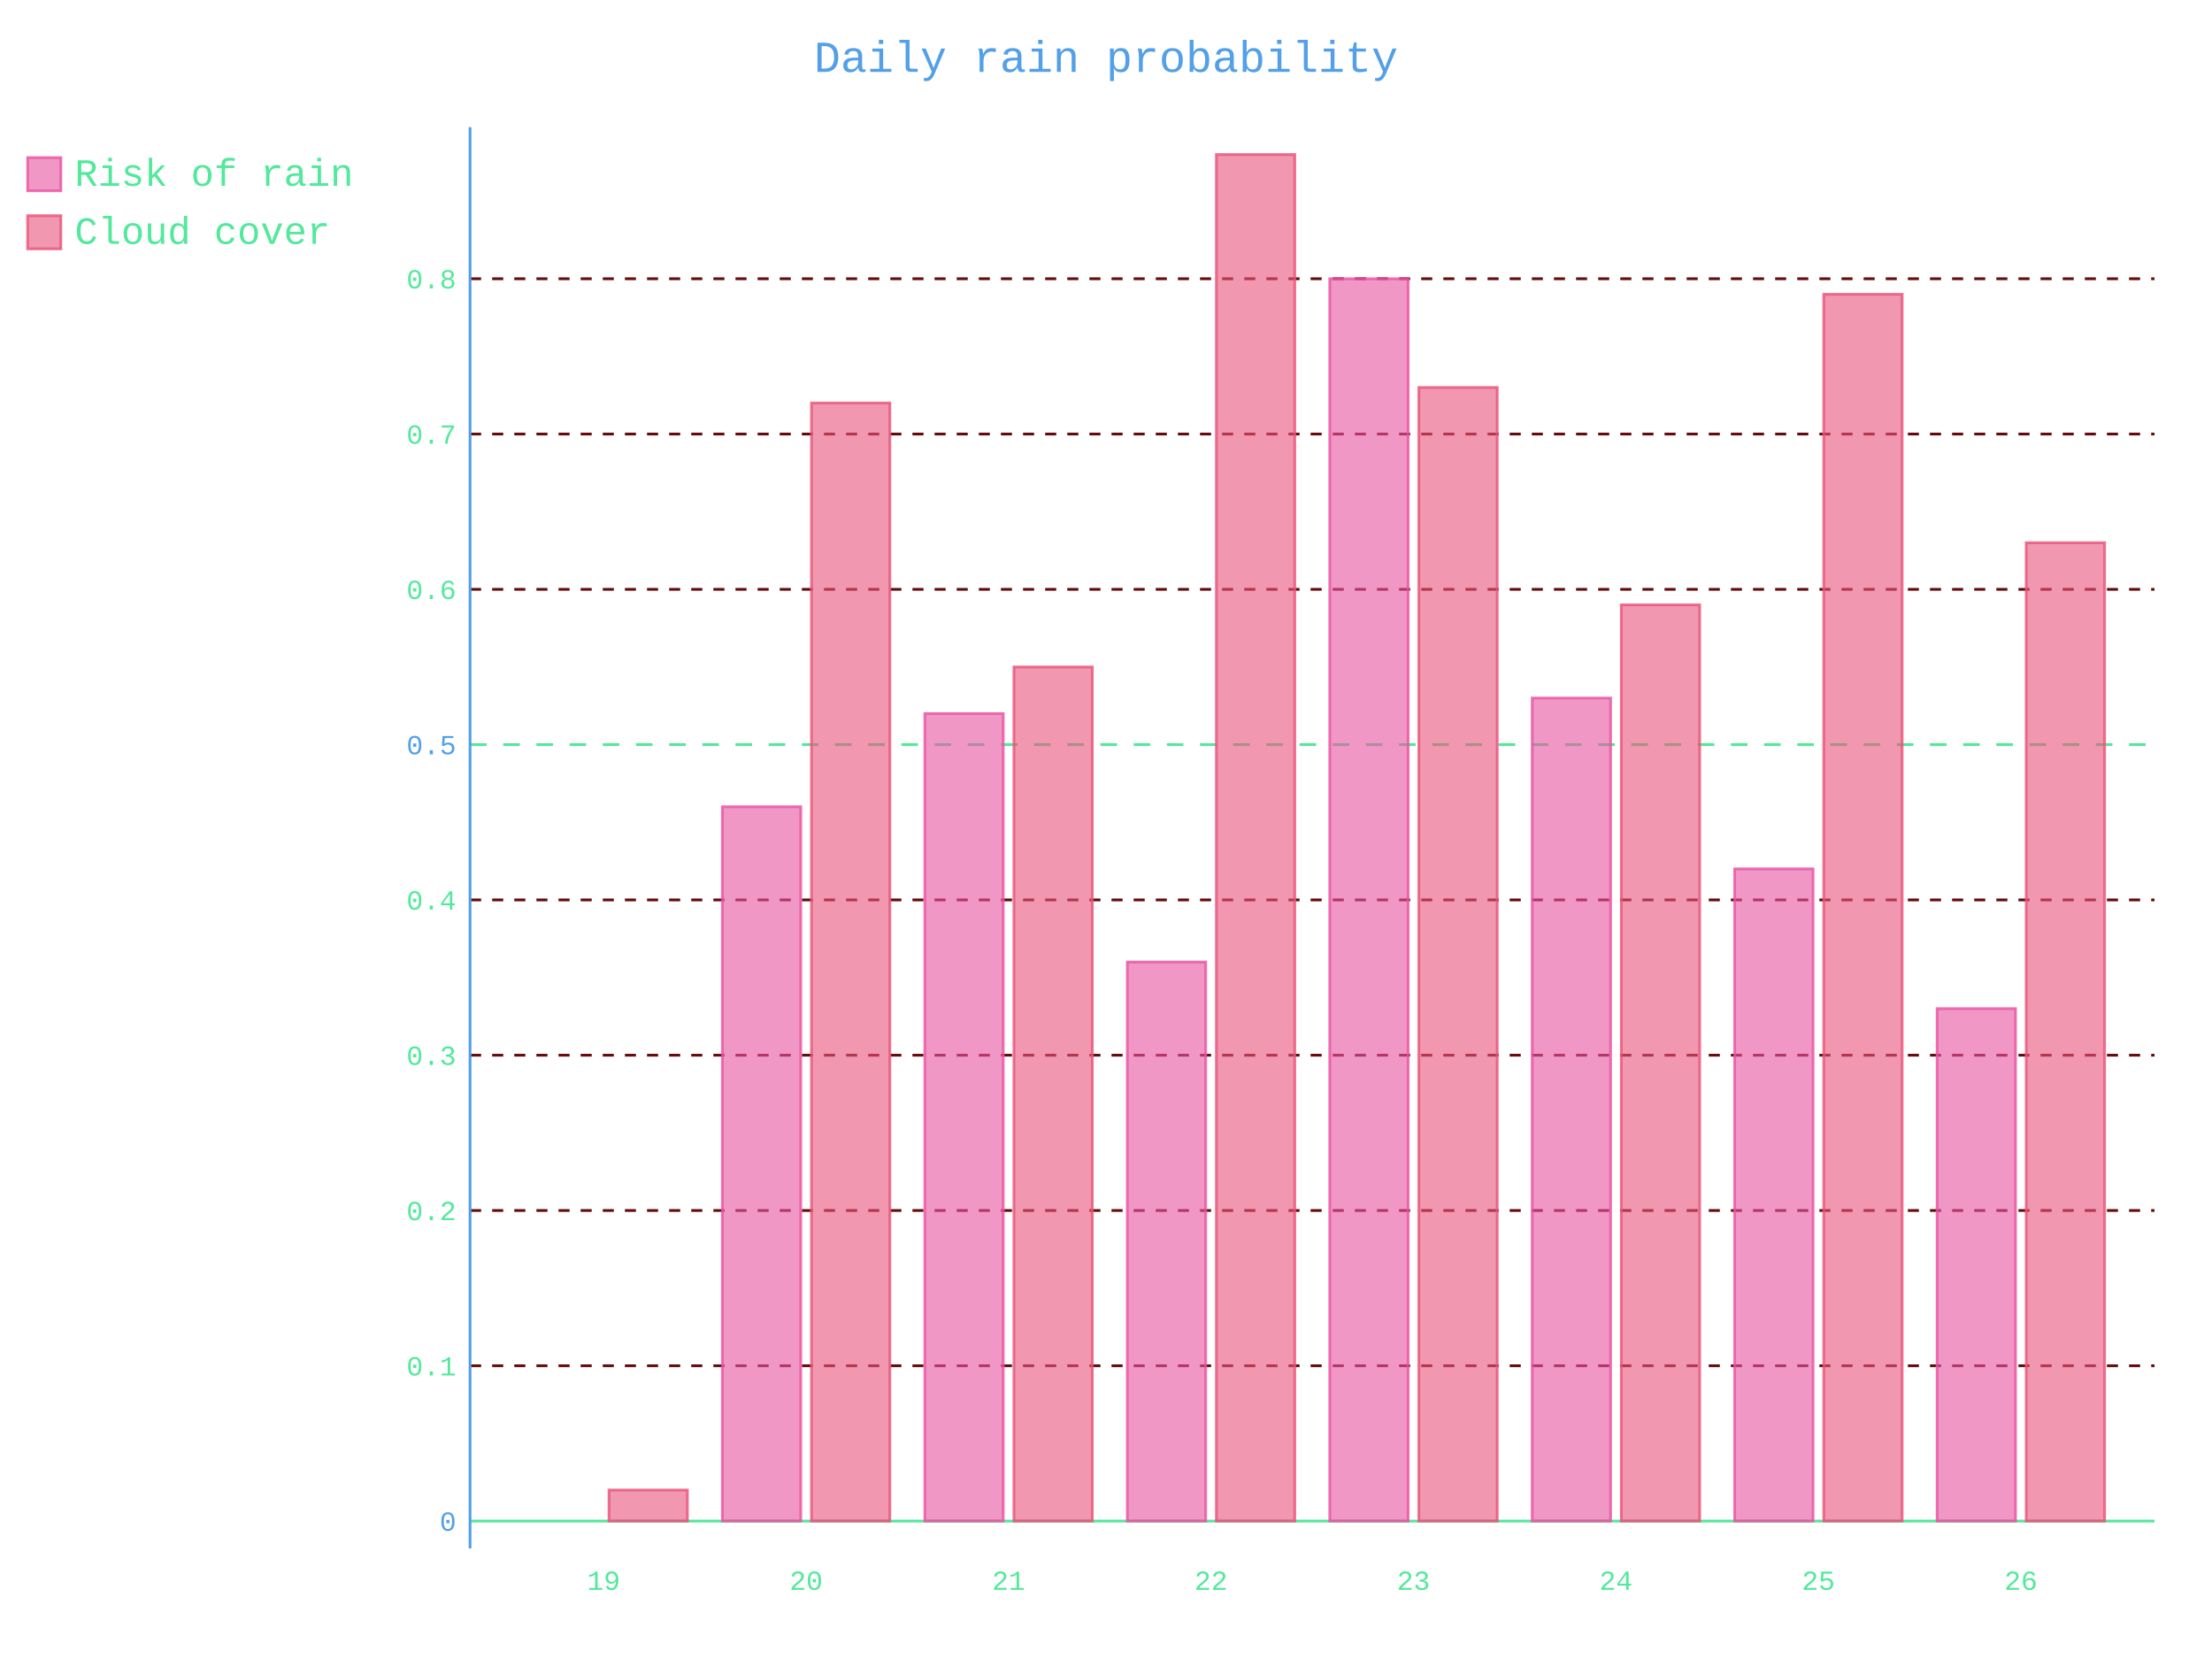
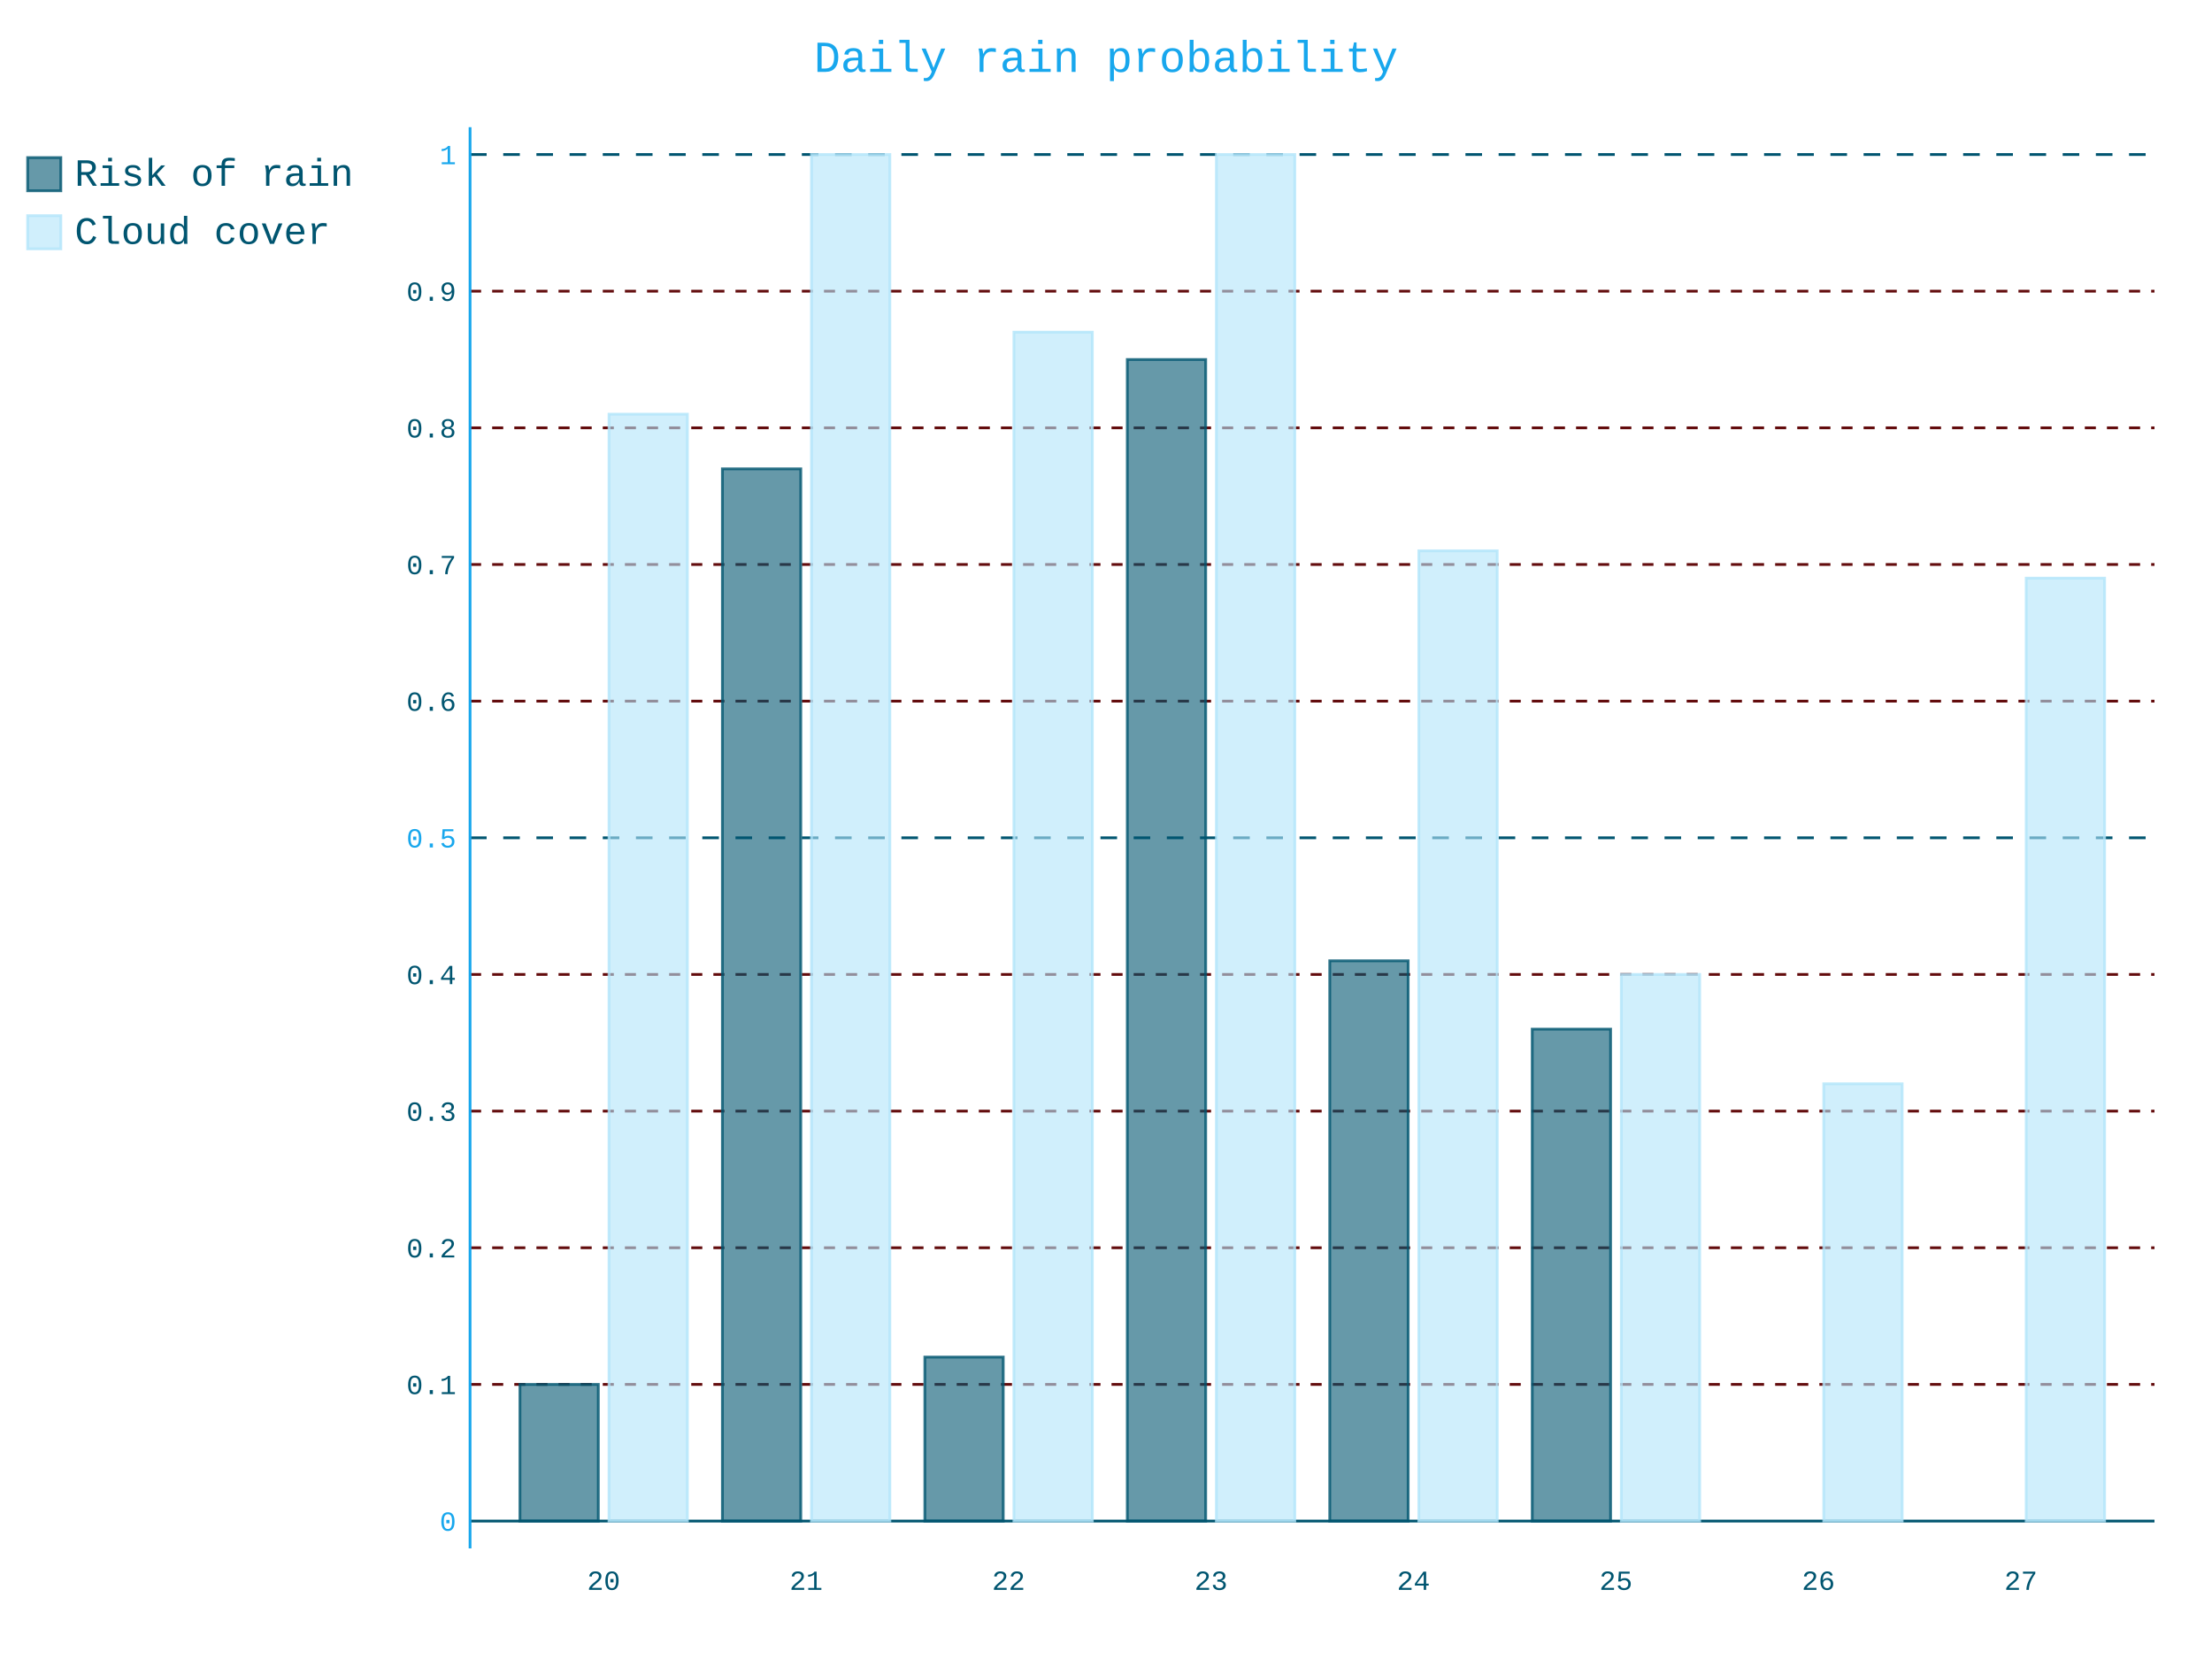
- <svg xmlns="http://www.w3.org/2000/svg" class="pygal-chart" id="chart-e23b78a1-6410-49a6-a2d5-4ab13b6f5ebd" viewBox="0 0 800 600">
+ <svg xmlns="http://www.w3.org/2000/svg" id="chart-85369dc6-4a5b-49ab-974d-e2780ec87abc" class="pygal-chart" viewBox="0 0 800 600">
  <defs>
-     <style type="text/css">#chart-e23b78a1-6410-49a6-a2d5-4ab13b6f5ebd{-webkit-user-select:none;-webkit-font-smoothing:antialiased;font-family:Consolas,"Liberation Mono",Menlo,Courier,monospace}#chart-e23b78a1-6410-49a6-a2d5-4ab13b6f5ebd .title{font-family:Consolas,"Liberation Mono",Menlo,Courier,monospace;font-size:16px}#chart-e23b78a1-6410-49a6-a2d5-4ab13b6f5ebd .legends .legend text{font-family:Consolas,"Liberation Mono",Menlo,Courier,monospace;font-size:14px}#chart-e23b78a1-6410-49a6-a2d5-4ab13b6f5ebd .axis text{font-family:Consolas,"Liberation Mono",Menlo,Courier,monospace;font-size:10px}#chart-e23b78a1-6410-49a6-a2d5-4ab13b6f5ebd .axis text.major{font-family:Consolas,"Liberation Mono",Menlo,Courier,monospace;font-size:10px}#chart-e23b78a1-6410-49a6-a2d5-4ab13b6f5ebd .text-overlay text.value{font-family:Consolas,"Liberation Mono",Menlo,Courier,monospace;font-size:16px}#chart-e23b78a1-6410-49a6-a2d5-4ab13b6f5ebd .text-overlay text.label{font-family:Consolas,"Liberation Mono",Menlo,Courier,monospace;font-size:10px}#chart-e23b78a1-6410-49a6-a2d5-4ab13b6f5ebd .tooltip{font-family:Consolas,"Liberation Mono",Menlo,Courier,monospace;font-size:14px}#chart-e23b78a1-6410-49a6-a2d5-4ab13b6f5ebd text.no_data{font-family:Consolas,"Liberation Mono",Menlo,Courier,monospace;font-size:64px}
- #chart-e23b78a1-6410-49a6-a2d5-4ab13b6f5ebd{background-color:transparent}#chart-e23b78a1-6410-49a6-a2d5-4ab13b6f5ebd path,#chart-e23b78a1-6410-49a6-a2d5-4ab13b6f5ebd line,#chart-e23b78a1-6410-49a6-a2d5-4ab13b6f5ebd rect,#chart-e23b78a1-6410-49a6-a2d5-4ab13b6f5ebd circle{-webkit-transition:400ms ease-in;-moz-transition:400ms ease-in;transition:400ms ease-in}#chart-e23b78a1-6410-49a6-a2d5-4ab13b6f5ebd .graph &gt; .background{fill:transparent}#chart-e23b78a1-6410-49a6-a2d5-4ab13b6f5ebd .plot &gt; .background{fill:transparent}#chart-e23b78a1-6410-49a6-a2d5-4ab13b6f5ebd .graph{fill:#53E89B}#chart-e23b78a1-6410-49a6-a2d5-4ab13b6f5ebd text.no_data{fill:#53A0E8}#chart-e23b78a1-6410-49a6-a2d5-4ab13b6f5ebd .title{fill:#53A0E8}#chart-e23b78a1-6410-49a6-a2d5-4ab13b6f5ebd .legends .legend text{fill:#53E89B}#chart-e23b78a1-6410-49a6-a2d5-4ab13b6f5ebd .legends .legend:hover text{fill:#53A0E8}#chart-e23b78a1-6410-49a6-a2d5-4ab13b6f5ebd .axis .line{stroke:#53A0E8}#chart-e23b78a1-6410-49a6-a2d5-4ab13b6f5ebd .axis .guide.line{stroke:#630C0D}#chart-e23b78a1-6410-49a6-a2d5-4ab13b6f5ebd .axis .major.line{stroke:#53E89B}#chart-e23b78a1-6410-49a6-a2d5-4ab13b6f5ebd .axis text.major{fill:#53A0E8}#chart-e23b78a1-6410-49a6-a2d5-4ab13b6f5ebd .axis.y .guides:hover .guide.line,#chart-e23b78a1-6410-49a6-a2d5-4ab13b6f5ebd .line-graph .axis.x .guides:hover .guide.line,#chart-e23b78a1-6410-49a6-a2d5-4ab13b6f5ebd .stackedline-graph .axis.x .guides:hover .guide.line,#chart-e23b78a1-6410-49a6-a2d5-4ab13b6f5ebd .xy-graph .axis.x .guides:hover .guide.line{stroke:#53A0E8}#chart-e23b78a1-6410-49a6-a2d5-4ab13b6f5ebd .axis .guides:hover text{fill:#53A0E8}#chart-e23b78a1-6410-49a6-a2d5-4ab13b6f5ebd .reactive{fill-opacity:.6;stroke-opacity:.8}#chart-e23b78a1-6410-49a6-a2d5-4ab13b6f5ebd .ci{stroke:#53E89B}#chart-e23b78a1-6410-49a6-a2d5-4ab13b6f5ebd .reactive.active,#chart-e23b78a1-6410-49a6-a2d5-4ab13b6f5ebd .active .reactive{fill-opacity:.9;stroke-opacity:.9;stroke-width:4}#chart-e23b78a1-6410-49a6-a2d5-4ab13b6f5ebd .ci .reactive.active{stroke-width:1.5}#chart-e23b78a1-6410-49a6-a2d5-4ab13b6f5ebd .series text{fill:#53A0E8}#chart-e23b78a1-6410-49a6-a2d5-4ab13b6f5ebd .tooltip rect{fill:transparent;stroke:#53A0E8;-webkit-transition:opacity 400ms ease-in;-moz-transition:opacity 400ms ease-in;transition:opacity 400ms ease-in}#chart-e23b78a1-6410-49a6-a2d5-4ab13b6f5ebd .tooltip .label{fill:#53E89B}#chart-e23b78a1-6410-49a6-a2d5-4ab13b6f5ebd .tooltip .label{fill:#53E89B}#chart-e23b78a1-6410-49a6-a2d5-4ab13b6f5ebd .tooltip .legend{font-size:.8em;fill:#630C0D}#chart-e23b78a1-6410-49a6-a2d5-4ab13b6f5ebd .tooltip .x_label{font-size:.6em;fill:#53A0E8}#chart-e23b78a1-6410-49a6-a2d5-4ab13b6f5ebd .tooltip .xlink{font-size:.5em;text-decoration:underline}#chart-e23b78a1-6410-49a6-a2d5-4ab13b6f5ebd .tooltip .value{font-size:1.5em}#chart-e23b78a1-6410-49a6-a2d5-4ab13b6f5ebd .bound{font-size:.5em}#chart-e23b78a1-6410-49a6-a2d5-4ab13b6f5ebd .max-value{font-size:.75em;fill:#630C0D}#chart-e23b78a1-6410-49a6-a2d5-4ab13b6f5ebd .map-element{fill:transparent;stroke:#630C0D !important}#chart-e23b78a1-6410-49a6-a2d5-4ab13b6f5ebd .map-element .reactive{fill-opacity:inherit;stroke-opacity:inherit}#chart-e23b78a1-6410-49a6-a2d5-4ab13b6f5ebd .color-0,#chart-e23b78a1-6410-49a6-a2d5-4ab13b6f5ebd .color-0 a:visited{stroke:#E853A0;fill:#E853A0}#chart-e23b78a1-6410-49a6-a2d5-4ab13b6f5ebd .color-1,#chart-e23b78a1-6410-49a6-a2d5-4ab13b6f5ebd .color-1 a:visited{stroke:#E8537A;fill:#E8537A}#chart-e23b78a1-6410-49a6-a2d5-4ab13b6f5ebd .text-overlay .color-0 text{fill:black}#chart-e23b78a1-6410-49a6-a2d5-4ab13b6f5ebd .text-overlay .color-1 text{fill:black}
- #chart-e23b78a1-6410-49a6-a2d5-4ab13b6f5ebd text.no_data{text-anchor:middle}#chart-e23b78a1-6410-49a6-a2d5-4ab13b6f5ebd .guide.line{fill:none}#chart-e23b78a1-6410-49a6-a2d5-4ab13b6f5ebd .centered{text-anchor:middle}#chart-e23b78a1-6410-49a6-a2d5-4ab13b6f5ebd .title{text-anchor:middle}#chart-e23b78a1-6410-49a6-a2d5-4ab13b6f5ebd .legends .legend text{fill-opacity:1}#chart-e23b78a1-6410-49a6-a2d5-4ab13b6f5ebd .axis.x text{text-anchor:middle}#chart-e23b78a1-6410-49a6-a2d5-4ab13b6f5ebd .axis.x:not(.web) text[transform]{text-anchor:start}#chart-e23b78a1-6410-49a6-a2d5-4ab13b6f5ebd .axis.x:not(.web) text[transform].backwards{text-anchor:end}#chart-e23b78a1-6410-49a6-a2d5-4ab13b6f5ebd .axis.y text{text-anchor:end}#chart-e23b78a1-6410-49a6-a2d5-4ab13b6f5ebd .axis.y text[transform].backwards{text-anchor:start}#chart-e23b78a1-6410-49a6-a2d5-4ab13b6f5ebd .axis.y2 text{text-anchor:start}#chart-e23b78a1-6410-49a6-a2d5-4ab13b6f5ebd .axis.y2 text[transform].backwards{text-anchor:end}#chart-e23b78a1-6410-49a6-a2d5-4ab13b6f5ebd .axis .guide.line{stroke-dasharray:4,4}#chart-e23b78a1-6410-49a6-a2d5-4ab13b6f5ebd .axis .major.guide.line{stroke-dasharray:6,6}#chart-e23b78a1-6410-49a6-a2d5-4ab13b6f5ebd .horizontal .axis.y .guide.line,#chart-e23b78a1-6410-49a6-a2d5-4ab13b6f5ebd .horizontal .axis.y2 .guide.line,#chart-e23b78a1-6410-49a6-a2d5-4ab13b6f5ebd .vertical .axis.x .guide.line{opacity:0}#chart-e23b78a1-6410-49a6-a2d5-4ab13b6f5ebd .horizontal .axis.always_show .guide.line,#chart-e23b78a1-6410-49a6-a2d5-4ab13b6f5ebd .vertical .axis.always_show .guide.line{opacity:1 !important}#chart-e23b78a1-6410-49a6-a2d5-4ab13b6f5ebd .axis.y .guides:hover .guide.line,#chart-e23b78a1-6410-49a6-a2d5-4ab13b6f5ebd .axis.y2 .guides:hover .guide.line,#chart-e23b78a1-6410-49a6-a2d5-4ab13b6f5ebd .axis.x .guides:hover .guide.line{opacity:1}#chart-e23b78a1-6410-49a6-a2d5-4ab13b6f5ebd .axis .guides:hover text{opacity:1}#chart-e23b78a1-6410-49a6-a2d5-4ab13b6f5ebd .nofill{fill:none}#chart-e23b78a1-6410-49a6-a2d5-4ab13b6f5ebd .subtle-fill{fill-opacity:.2}#chart-e23b78a1-6410-49a6-a2d5-4ab13b6f5ebd .dot{stroke-width:1px;fill-opacity:1}#chart-e23b78a1-6410-49a6-a2d5-4ab13b6f5ebd .dot.active{stroke-width:5px}#chart-e23b78a1-6410-49a6-a2d5-4ab13b6f5ebd .dot.negative{fill:transparent}#chart-e23b78a1-6410-49a6-a2d5-4ab13b6f5ebd text,#chart-e23b78a1-6410-49a6-a2d5-4ab13b6f5ebd tspan{stroke:none !important}#chart-e23b78a1-6410-49a6-a2d5-4ab13b6f5ebd .series text.active{opacity:1}#chart-e23b78a1-6410-49a6-a2d5-4ab13b6f5ebd .tooltip rect{fill-opacity:.95;stroke-width:.5}#chart-e23b78a1-6410-49a6-a2d5-4ab13b6f5ebd .tooltip text{fill-opacity:1}#chart-e23b78a1-6410-49a6-a2d5-4ab13b6f5ebd .showable{visibility:hidden}#chart-e23b78a1-6410-49a6-a2d5-4ab13b6f5ebd .showable.shown{visibility:visible}#chart-e23b78a1-6410-49a6-a2d5-4ab13b6f5ebd .gauge-background{fill:rgba(229,229,229,1);stroke:none}#chart-e23b78a1-6410-49a6-a2d5-4ab13b6f5ebd .bg-lines{stroke:transparent;stroke-width:2px}</style>
+     <style type="text/css">#chart-85369dc6-4a5b-49ab-974d-e2780ec87abc{-webkit-user-select:none;-webkit-font-smoothing:antialiased;font-family:Consolas,"Liberation Mono",Menlo,Courier,monospace}#chart-85369dc6-4a5b-49ab-974d-e2780ec87abc .title{font-family:Consolas,"Liberation Mono",Menlo,Courier,monospace;font-size:16px}#chart-85369dc6-4a5b-49ab-974d-e2780ec87abc .legends .legend text{font-family:Consolas,"Liberation Mono",Menlo,Courier,monospace;font-size:14px}#chart-85369dc6-4a5b-49ab-974d-e2780ec87abc .axis text{font-family:Consolas,"Liberation Mono",Menlo,Courier,monospace;font-size:10px}#chart-85369dc6-4a5b-49ab-974d-e2780ec87abc .axis text.major{font-family:Consolas,"Liberation Mono",Menlo,Courier,monospace;font-size:10px}#chart-85369dc6-4a5b-49ab-974d-e2780ec87abc .text-overlay text.value{font-family:Consolas,"Liberation Mono",Menlo,Courier,monospace;font-size:16px}#chart-85369dc6-4a5b-49ab-974d-e2780ec87abc .text-overlay text.label{font-family:Consolas,"Liberation Mono",Menlo,Courier,monospace;font-size:10px}#chart-85369dc6-4a5b-49ab-974d-e2780ec87abc .tooltip{font-family:Consolas,"Liberation Mono",Menlo,Courier,monospace;font-size:14px}#chart-85369dc6-4a5b-49ab-974d-e2780ec87abc text.no_data{font-family:Consolas,"Liberation Mono",Menlo,Courier,monospace;font-size:64px}
+ #chart-85369dc6-4a5b-49ab-974d-e2780ec87abc{background-color:transparent}#chart-85369dc6-4a5b-49ab-974d-e2780ec87abc path,#chart-85369dc6-4a5b-49ab-974d-e2780ec87abc line,#chart-85369dc6-4a5b-49ab-974d-e2780ec87abc rect,#chart-85369dc6-4a5b-49ab-974d-e2780ec87abc circle{-webkit-transition:400ms ease-in;-moz-transition:400ms ease-in;transition:400ms ease-in}#chart-85369dc6-4a5b-49ab-974d-e2780ec87abc .graph &gt; .background{fill:transparent}#chart-85369dc6-4a5b-49ab-974d-e2780ec87abc .plot &gt; .background{fill:transparent}#chart-85369dc6-4a5b-49ab-974d-e2780ec87abc .graph{fill:#005570}#chart-85369dc6-4a5b-49ab-974d-e2780ec87abc text.no_data{fill:#18a7ed}#chart-85369dc6-4a5b-49ab-974d-e2780ec87abc .title{fill:#18a7ed}#chart-85369dc6-4a5b-49ab-974d-e2780ec87abc .legends .legend text{fill:#005570}#chart-85369dc6-4a5b-49ab-974d-e2780ec87abc .legends .legend:hover text{fill:#18a7ed}#chart-85369dc6-4a5b-49ab-974d-e2780ec87abc .axis .line{stroke:#18a7ed}#chart-85369dc6-4a5b-49ab-974d-e2780ec87abc .axis .guide.line{stroke:#630C0D}#chart-85369dc6-4a5b-49ab-974d-e2780ec87abc .axis .major.line{stroke:#005570}#chart-85369dc6-4a5b-49ab-974d-e2780ec87abc .axis text.major{fill:#18a7ed}#chart-85369dc6-4a5b-49ab-974d-e2780ec87abc .axis.y .guides:hover .guide.line,#chart-85369dc6-4a5b-49ab-974d-e2780ec87abc .line-graph .axis.x .guides:hover .guide.line,#chart-85369dc6-4a5b-49ab-974d-e2780ec87abc .stackedline-graph .axis.x .guides:hover .guide.line,#chart-85369dc6-4a5b-49ab-974d-e2780ec87abc .xy-graph .axis.x .guides:hover .guide.line{stroke:#18a7ed}#chart-85369dc6-4a5b-49ab-974d-e2780ec87abc .axis .guides:hover text{fill:#18a7ed}#chart-85369dc6-4a5b-49ab-974d-e2780ec87abc .reactive{fill-opacity:.6;stroke-opacity:.8}#chart-85369dc6-4a5b-49ab-974d-e2780ec87abc .ci{stroke:#005570}#chart-85369dc6-4a5b-49ab-974d-e2780ec87abc .reactive.active,#chart-85369dc6-4a5b-49ab-974d-e2780ec87abc .active .reactive{fill-opacity:.9;stroke-opacity:.9;stroke-width:4}#chart-85369dc6-4a5b-49ab-974d-e2780ec87abc .ci .reactive.active{stroke-width:1.5}#chart-85369dc6-4a5b-49ab-974d-e2780ec87abc .series text{fill:#18a7ed}#chart-85369dc6-4a5b-49ab-974d-e2780ec87abc .tooltip rect{fill:transparent;stroke:#18a7ed;-webkit-transition:opacity 400ms ease-in;-moz-transition:opacity 400ms ease-in;transition:opacity 400ms ease-in}#chart-85369dc6-4a5b-49ab-974d-e2780ec87abc .tooltip .label{fill:#005570}#chart-85369dc6-4a5b-49ab-974d-e2780ec87abc .tooltip .label{fill:#005570}#chart-85369dc6-4a5b-49ab-974d-e2780ec87abc .tooltip .legend{font-size:.8em;fill:#630C0D}#chart-85369dc6-4a5b-49ab-974d-e2780ec87abc .tooltip .x_label{font-size:.6em;fill:#18a7ed}#chart-85369dc6-4a5b-49ab-974d-e2780ec87abc .tooltip .xlink{font-size:.5em;text-decoration:underline}#chart-85369dc6-4a5b-49ab-974d-e2780ec87abc .tooltip .value{font-size:1.5em}#chart-85369dc6-4a5b-49ab-974d-e2780ec87abc .bound{font-size:.5em}#chart-85369dc6-4a5b-49ab-974d-e2780ec87abc .max-value{font-size:.75em;fill:#630C0D}#chart-85369dc6-4a5b-49ab-974d-e2780ec87abc .map-element{fill:transparent;stroke:#630C0D !important}#chart-85369dc6-4a5b-49ab-974d-e2780ec87abc .map-element .reactive{fill-opacity:inherit;stroke-opacity:inherit}#chart-85369dc6-4a5b-49ab-974d-e2780ec87abc .color-0,#chart-85369dc6-4a5b-49ab-974d-e2780ec87abc .color-0 a:visited{stroke:#005570;fill:#005570}#chart-85369dc6-4a5b-49ab-974d-e2780ec87abc .color-1,#chart-85369dc6-4a5b-49ab-974d-e2780ec87abc .color-1 a:visited{stroke:#b1e4fa;fill:#b1e4fa}#chart-85369dc6-4a5b-49ab-974d-e2780ec87abc .text-overlay .color-0 text{fill:black}#chart-85369dc6-4a5b-49ab-974d-e2780ec87abc .text-overlay .color-1 text{fill:black}
+ #chart-85369dc6-4a5b-49ab-974d-e2780ec87abc text.no_data{text-anchor:middle}#chart-85369dc6-4a5b-49ab-974d-e2780ec87abc .guide.line{fill:none}#chart-85369dc6-4a5b-49ab-974d-e2780ec87abc .centered{text-anchor:middle}#chart-85369dc6-4a5b-49ab-974d-e2780ec87abc .title{text-anchor:middle}#chart-85369dc6-4a5b-49ab-974d-e2780ec87abc .legends .legend text{fill-opacity:1}#chart-85369dc6-4a5b-49ab-974d-e2780ec87abc .axis.x text{text-anchor:middle}#chart-85369dc6-4a5b-49ab-974d-e2780ec87abc .axis.x:not(.web) text[transform]{text-anchor:start}#chart-85369dc6-4a5b-49ab-974d-e2780ec87abc .axis.x:not(.web) text[transform].backwards{text-anchor:end}#chart-85369dc6-4a5b-49ab-974d-e2780ec87abc .axis.y text{text-anchor:end}#chart-85369dc6-4a5b-49ab-974d-e2780ec87abc .axis.y text[transform].backwards{text-anchor:start}#chart-85369dc6-4a5b-49ab-974d-e2780ec87abc .axis.y2 text{text-anchor:start}#chart-85369dc6-4a5b-49ab-974d-e2780ec87abc .axis.y2 text[transform].backwards{text-anchor:end}#chart-85369dc6-4a5b-49ab-974d-e2780ec87abc .axis .guide.line{stroke-dasharray:4,4}#chart-85369dc6-4a5b-49ab-974d-e2780ec87abc .axis .major.guide.line{stroke-dasharray:6,6}#chart-85369dc6-4a5b-49ab-974d-e2780ec87abc .horizontal .axis.y .guide.line,#chart-85369dc6-4a5b-49ab-974d-e2780ec87abc .horizontal .axis.y2 .guide.line,#chart-85369dc6-4a5b-49ab-974d-e2780ec87abc .vertical .axis.x .guide.line{opacity:0}#chart-85369dc6-4a5b-49ab-974d-e2780ec87abc .horizontal .axis.always_show .guide.line,#chart-85369dc6-4a5b-49ab-974d-e2780ec87abc .vertical .axis.always_show .guide.line{opacity:1 !important}#chart-85369dc6-4a5b-49ab-974d-e2780ec87abc .axis.y .guides:hover .guide.line,#chart-85369dc6-4a5b-49ab-974d-e2780ec87abc .axis.y2 .guides:hover .guide.line,#chart-85369dc6-4a5b-49ab-974d-e2780ec87abc .axis.x .guides:hover .guide.line{opacity:1}#chart-85369dc6-4a5b-49ab-974d-e2780ec87abc .axis .guides:hover text{opacity:1}#chart-85369dc6-4a5b-49ab-974d-e2780ec87abc .nofill{fill:none}#chart-85369dc6-4a5b-49ab-974d-e2780ec87abc .subtle-fill{fill-opacity:.2}#chart-85369dc6-4a5b-49ab-974d-e2780ec87abc .dot{stroke-width:1px;fill-opacity:1}#chart-85369dc6-4a5b-49ab-974d-e2780ec87abc .dot.active{stroke-width:5px}#chart-85369dc6-4a5b-49ab-974d-e2780ec87abc .dot.negative{fill:transparent}#chart-85369dc6-4a5b-49ab-974d-e2780ec87abc text,#chart-85369dc6-4a5b-49ab-974d-e2780ec87abc tspan{stroke:none !important}#chart-85369dc6-4a5b-49ab-974d-e2780ec87abc .series text.active{opacity:1}#chart-85369dc6-4a5b-49ab-974d-e2780ec87abc .tooltip rect{fill-opacity:.95;stroke-width:.5}#chart-85369dc6-4a5b-49ab-974d-e2780ec87abc .tooltip text{fill-opacity:1}#chart-85369dc6-4a5b-49ab-974d-e2780ec87abc .showable{visibility:hidden}#chart-85369dc6-4a5b-49ab-974d-e2780ec87abc .showable.shown{visibility:visible}#chart-85369dc6-4a5b-49ab-974d-e2780ec87abc .gauge-background{fill:rgba(229,229,229,1);stroke:none}#chart-85369dc6-4a5b-49ab-974d-e2780ec87abc .bg-lines{stroke:transparent;stroke-width:2px}</style>
  </defs>
  <g class="graph bar-graph vertical">
    <rect class="background" height="600" width="800" x="0" y="0" />
    <g class="plot" transform="translate(170, 46)">
      <rect class="background" height="514" width="609.2" x="0" y="0" />
      <g class="axis y always_show">
        <g class="guides">
          <path class="axis major line" d="M0 504.115 h609.2" />
          <text class="major" x="-5" y="507.615">0</text>
        </g>
        <g class="guides">
-           <path class="guide line" d="M0 447.953 h609.2" />
-           <text class="" x="-5" y="451.453">0.1</text>
+           <path class="guide line" d="M0 454.692 h609.2" />
+           <text class="" x="-5" y="458.192">0.1</text>
        </g>
        <g class="guides">
-           <path class="guide line" d="M0 391.79 h609.2" />
-           <text class="" x="-5" y="395.29">0.2</text>
+           <path class="guide line" d="M0 405.269 h609.2" />
+           <text class="" x="-5" y="408.769">0.2</text>
        </g>
        <g class="guides">
-           <path class="guide line" d="M0 335.628 h609.2" />
-           <text class="" x="-5" y="339.128">0.3</text>
+           <path class="guide line" d="M0 355.846 h609.2" />
+           <text class="" x="-5" y="359.346">0.3</text>
        </g>
        <g class="guides">
-           <path class="guide line" d="M0 279.465 h609.2" />
-           <text class="" x="-5" y="282.965">0.4</text>
+           <path class="guide line" d="M0 306.423 h609.2" />
+           <text class="" x="-5" y="309.923">0.4</text>
        </g>
        <g class="guides">
-           <path class="major guide line" d="M0 223.302 h609.2" />
-           <text class="major" x="-5" y="226.802">0.5</text>
+           <path class="major guide line" d="M0 257 h609.2" />
+           <text class="major" x="-5" y="260.5">0.5</text>
        </g>
        <g class="guides">
-           <path class="guide line" d="M0 167.14 h609.2" />
-           <text class="" x="-5" y="170.64">0.6</text>
+           <path class="guide line" d="M0 207.577 h609.2" />
+           <text class="" x="-5" y="211.077">0.6</text>
        </g>
        <g class="guides">
-           <path class="guide line" d="M0 110.977 h609.2" />
-           <text class="" x="-5" y="114.477">0.7</text>
+           <path class="guide line" d="M0 158.154 h609.2" />
+           <text class="" x="-5" y="161.654">0.7</text>
        </g>
        <g class="guides">
-           <path class="guide line" d="M0 54.815 h609.2" />
-           <text class="" x="-5" y="58.315">0.8</text>
+           <path class="guide line" d="M0 108.731 h609.2" />
+           <text class="" x="-5" y="112.231">0.8</text>
+         </g>
+         <g class="guides">
+           <path class="guide line" d="M0 59.308 h609.2" />
+           <text class="" x="-5" y="62.808">0.9</text>
+         </g>
+         <g class="guides">
+           <path class="major guide line" d="M0 9.885 h609.2" />
+           <text class="major" x="-5" y="13.385">1</text>
        </g>
      </g>
      <g class="axis x">
        <path class="line" d="M0 0 v514" />
        <g class="guides">
          <path class="guide line" d="M48.326 0 v514" />
-           <text class="" x="48.326" y="529.0">19</text>
+           <text class="" x="48.326" y="529.0">20</text>
        </g>
        <g class="guides">
          <path class="guide line" d="M121.547 0 v514" />
-           <text class="" x="121.547" y="529.0">20</text>
+           <text class="" x="121.547" y="529.0">21</text>
        </g>
        <g class="guides">
          <path class="guide line" d="M194.768 0 v514" />
-           <text class="" x="194.768" y="529.0">21</text>
+           <text class="" x="194.768" y="529.0">22</text>
        </g>
        <g class="guides">
          <path class="guide line" d="M267.989 0 v514" />
-           <text class="" x="267.989" y="529.0">22</text>
+           <text class="" x="267.989" y="529.0">23</text>
        </g>
        <g class="guides">
          <path class="guide line" d="M341.211 0 v514" />
-           <text class="" x="341.211" y="529.0">23</text>
+           <text class="" x="341.211" y="529.0">24</text>
        </g>
        <g class="guides">
          <path class="guide line" d="M414.432 0 v514" />
-           <text class="" x="414.432" y="529.0">24</text>
+           <text class="" x="414.432" y="529.0">25</text>
        </g>
        <g class="guides">
          <path class="guide line" d="M487.653 0 v514" />
-           <text class="" x="487.653" y="529.0">25</text>
+           <text class="" x="487.653" y="529.0">26</text>
        </g>
        <g class="guides">
          <path class="guide line" d="M560.874 0 v514" />
-           <text class="" x="560.874" y="529.0">26</text>
+           <text class="" x="560.874" y="529.0">27</text>
        </g>
      </g>
      <g class="series serie-0 color-0">
        <g class="bars">
          <g class="bar">
-             <rect class="rect reactive tooltip-trigger" height="0.0" rx="0" ry="0" width="28.351" x="18.042" y="504.115" />
+             <rect class="rect reactive tooltip-trigger" height="49.423" rx="0" ry="0" width="28.351" x="18.042" y="454.692" />
          </g>
          <g class="bar">
-             <rect class="rect reactive tooltip-trigger" height="258.348" rx="0" ry="0" width="28.351" x="91.263" y="245.767" />
+             <rect class="rect reactive tooltip-trigger" height="380.558" rx="0" ry="0" width="28.351" x="91.263" y="123.558" />
          </g>
          <g class="bar">
-             <rect class="rect reactive tooltip-trigger" height="292.045" rx="0" ry="0" width="28.351" x="164.484" y="212.07" />
+             <rect class="rect reactive tooltip-trigger" height="59.308" rx="0" ry="0" width="28.351" x="164.484" y="444.808" />
          </g>
          <g class="bar">
-             <rect class="rect reactive tooltip-trigger" height="202.185" rx="0" ry="0" width="28.351" x="237.705" y="301.93" />
+             <rect class="rect reactive tooltip-trigger" height="420.096" rx="0" ry="0" width="28.351" x="237.705" y="84.019" />
          </g>
          <g class="bar">
-             <rect class="rect reactive tooltip-trigger" height="449.301" rx="0" ry="0" width="28.351" x="310.926" y="54.815" />
+             <rect class="rect reactive tooltip-trigger" height="202.635" rx="0" ry="0" width="28.351" x="310.926" y="301.481" />
          </g>
          <g class="bar">
-             <rect class="rect reactive tooltip-trigger" height="297.662" rx="0" ry="0" width="28.351" x="384.147" y="206.454" />
+             <rect class="rect reactive tooltip-trigger" height="177.923" rx="0" ry="0" width="28.351" x="384.147" y="326.192" />
          </g>
          <g class="bar">
-             <rect class="rect reactive tooltip-trigger" height="235.883" rx="0" ry="0" width="28.351" x="457.369" y="268.233" />
+             <rect class="rect reactive tooltip-trigger" height="0.0" rx="0" ry="0" width="28.351" x="457.369" y="504.115" />
          </g>
          <g class="bar">
-             <rect class="rect reactive tooltip-trigger" height="185.337" rx="0" ry="0" width="28.351" x="530.59" y="318.779" />
+             <rect class="rect reactive tooltip-trigger" height="0.0" rx="0" ry="0" width="28.351" x="530.59" y="504.115" />
          </g>
        </g>
      </g>
      <g class="series serie-1 color-1">
        <g class="bars">
          <g class="bar">
-             <rect class="rect reactive tooltip-trigger" height="11.233" rx="0" ry="0" width="28.351" x="50.259" y="492.883" />
+             <rect class="rect reactive tooltip-trigger" height="400.327" rx="0" ry="0" width="28.351" x="50.259" y="103.788" />
          </g>
          <g class="bar">
-             <rect class="rect reactive tooltip-trigger" height="404.371" rx="0" ry="0" width="28.351" x="123.48" y="99.745" />
+             <rect class="rect reactive tooltip-trigger" height="494.231" rx="0" ry="0" width="28.351" x="123.48" y="9.885" />
          </g>
          <g class="bar">
-             <rect class="rect reactive tooltip-trigger" height="308.894" rx="0" ry="0" width="28.351" x="196.701" y="195.221" />
+             <rect class="rect reactive tooltip-trigger" height="429.981" rx="0" ry="0" width="28.351" x="196.701" y="74.135" />
          </g>
          <g class="bar">
            <rect class="rect reactive tooltip-trigger" height="494.231" rx="0" ry="0" width="28.351" x="269.922" y="9.885" />
          </g>
          <g class="bar">
-             <rect class="rect reactive tooltip-trigger" height="409.987" rx="0" ry="0" width="28.351" x="343.144" y="94.128" />
+             <rect class="rect reactive tooltip-trigger" height="350.904" rx="0" ry="0" width="28.351" x="343.144" y="153.212" />
          </g>
          <g class="bar">
-             <rect class="rect reactive tooltip-trigger" height="331.359" rx="0" ry="0" width="28.351" x="416.365" y="172.756" />
+             <rect class="rect reactive tooltip-trigger" height="197.692" rx="0" ry="0" width="28.351" x="416.365" y="306.423" />
          </g>
          <g class="bar">
-             <rect class="rect reactive tooltip-trigger" height="443.684" rx="0" ry="0" width="28.351" x="489.586" y="60.431" />
+             <rect class="rect reactive tooltip-trigger" height="158.154" rx="0" ry="0" width="28.351" x="489.586" y="345.962" />
          </g>
          <g class="bar">
-             <rect class="rect reactive tooltip-trigger" height="353.824" rx="0" ry="0" width="28.351" x="562.807" y="150.291" />
+             <rect class="rect reactive tooltip-trigger" height="341.019" rx="0" ry="0" width="28.351" x="562.807" y="163.096" />
          </g>
        </g>
      </g>
    </g>
    <g class="titles">
      <text class="title plot_title" x="400.0" y="26">Daily rain probability</text>
    </g>
    <g class="plot overlay" transform="translate(170, 46)">
      <g class="series serie-0 color-0" />
      <g class="series serie-1 color-1" />
    </g>
    <g class="plot text-overlay" transform="translate(170, 46)">
      <g class="series serie-0 color-0" />
      <g class="series serie-1 color-1" />
    </g>
    <g class="plot tooltip-overlay" transform="translate(170, 46)">
      <g class="tooltip" style="opacity: 0" transform="translate(0 0)">
        <rect class="tooltip-box" height="0" rx="0" ry="0" width="0" />
        <g class="text" />
      </g>
    </g>
    <g class="legends" transform="translate(10, 56)">
      <g class="legend reactive activate-serie" id="activate-serie-0">
        <rect class="color-0 reactive" height="12" width="12" x="0.0" y="1.0" />
        <text x="17.0" y="11.2">Risk of rain</text>
      </g>
      <g class="legend reactive activate-serie" id="activate-serie-1">
        <rect class="color-1 reactive" height="12" width="12" x="0.0" y="22.0" />
        <text x="17.0" y="32.2">Cloud cover</text>
      </g>
    </g>
    <g class="legends" transform="translate(790, 56)" />
  </g>
</svg>
